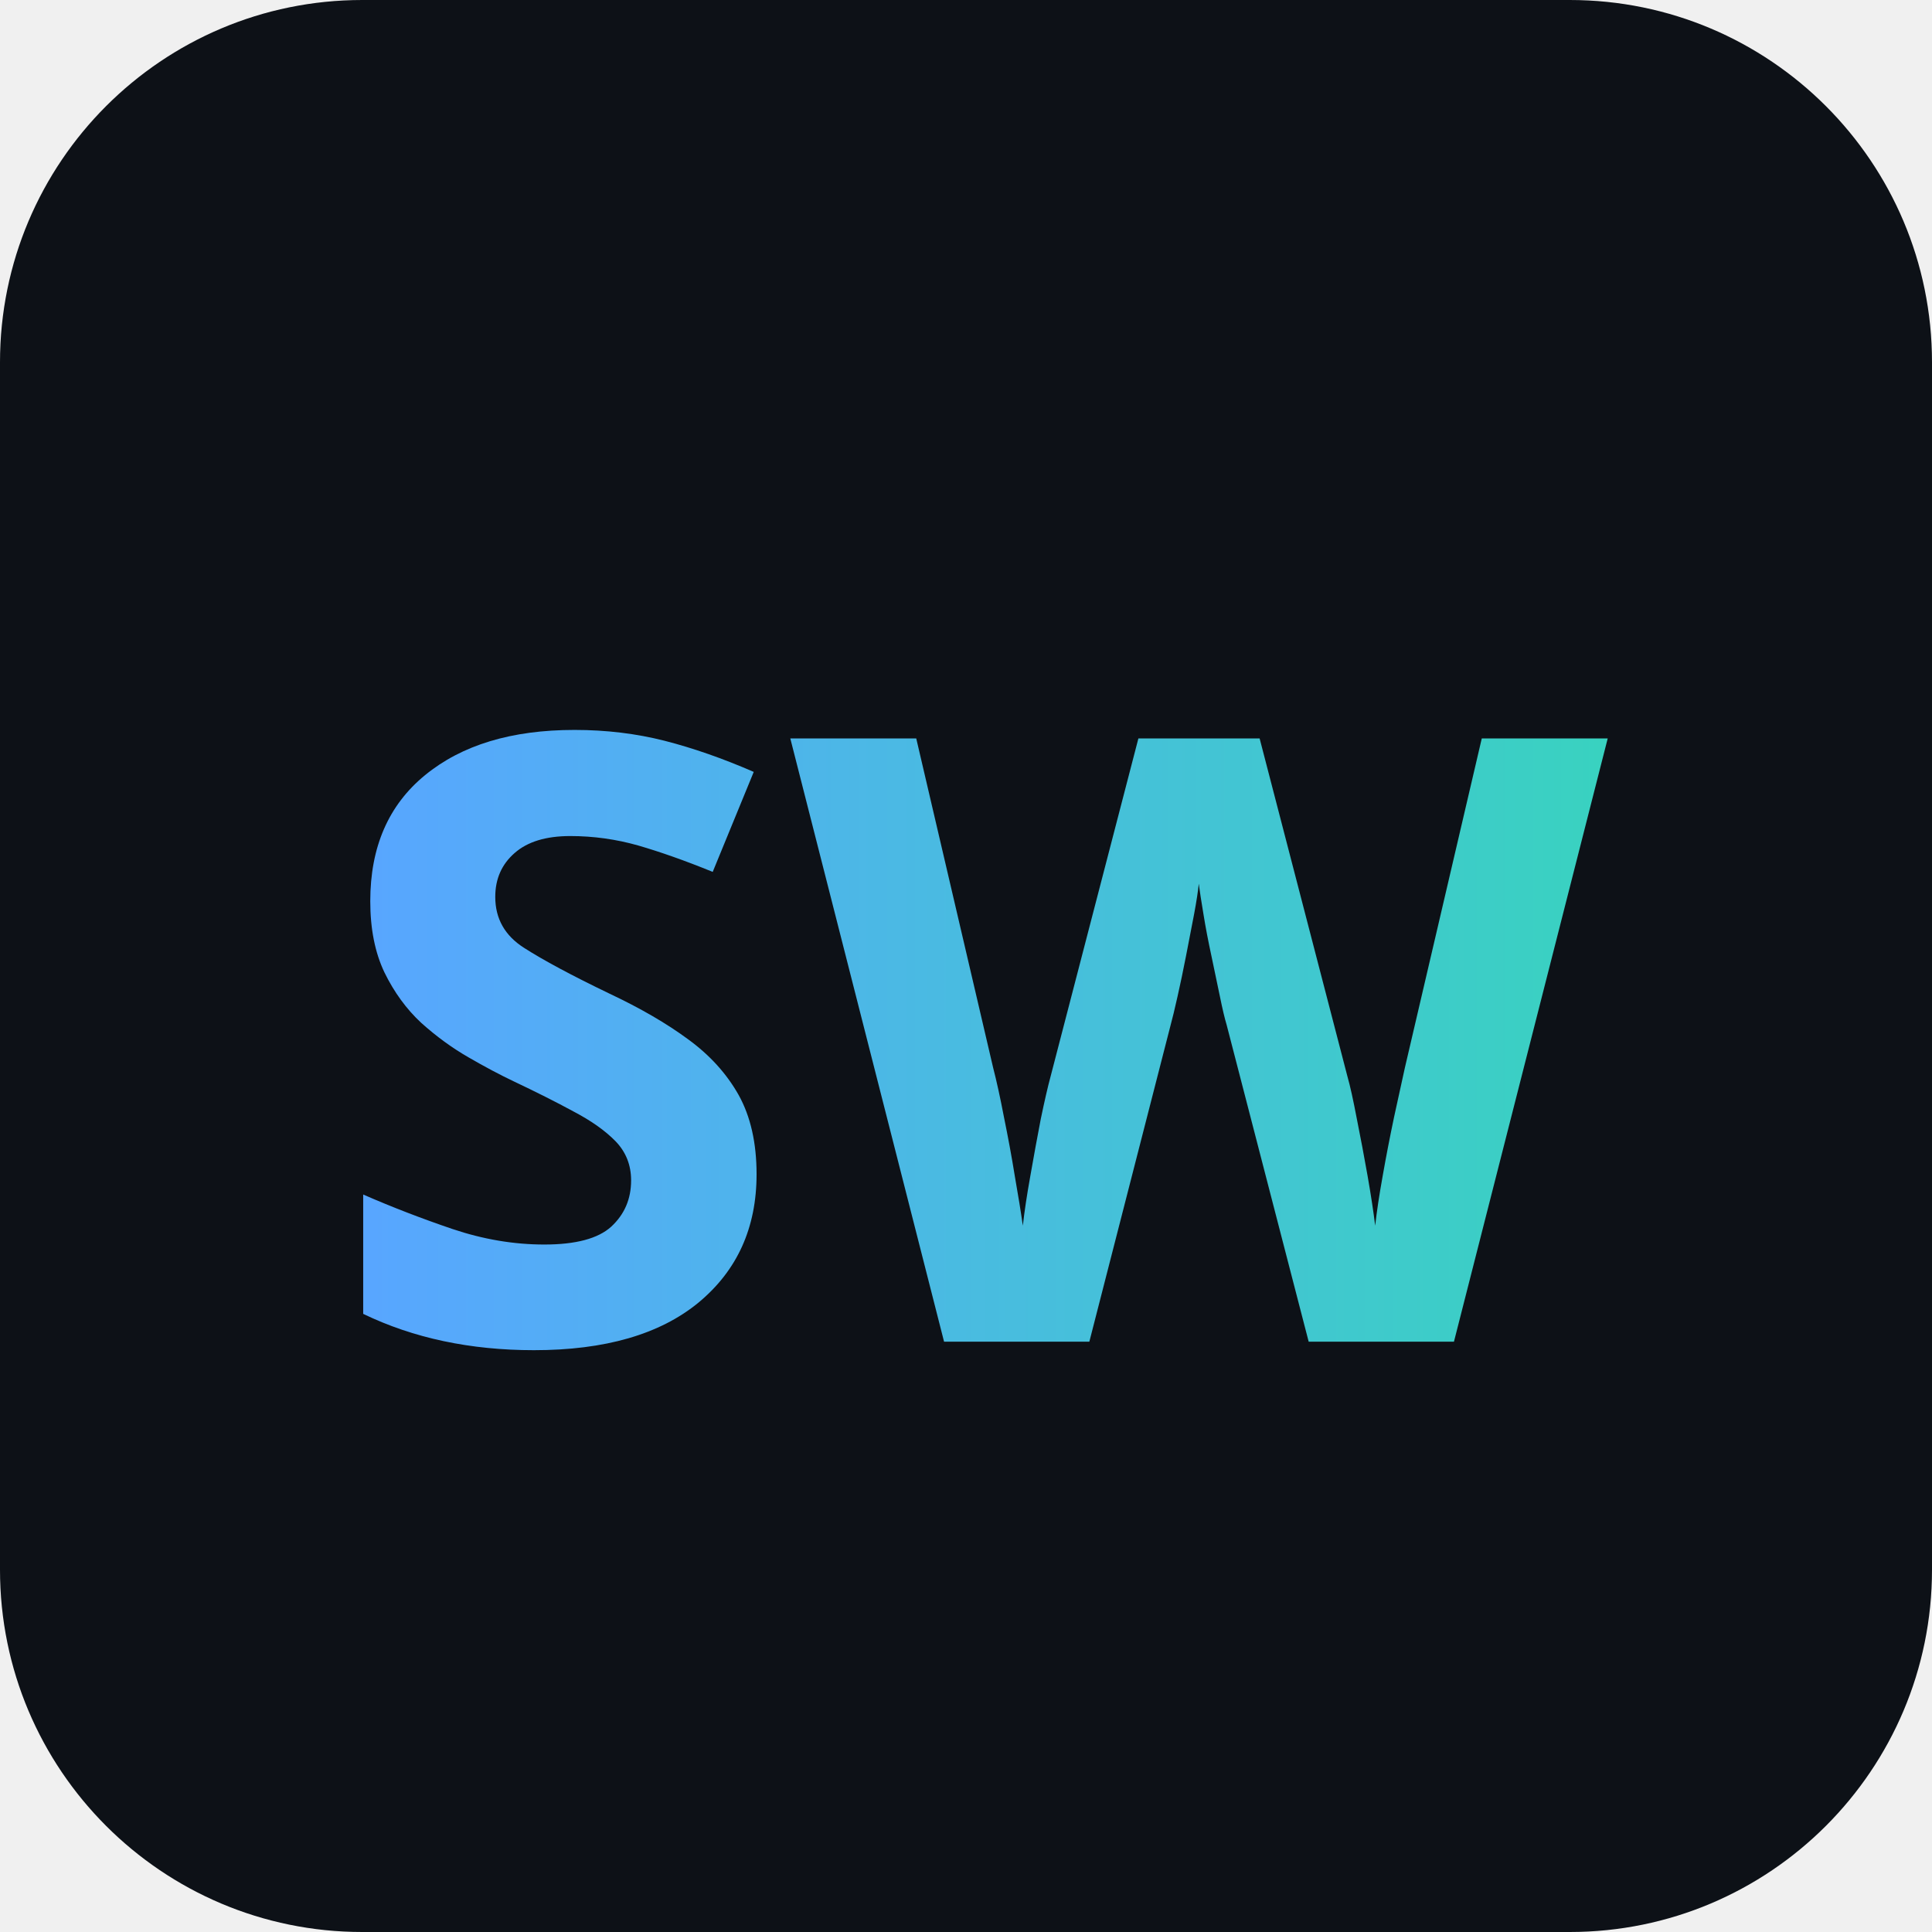
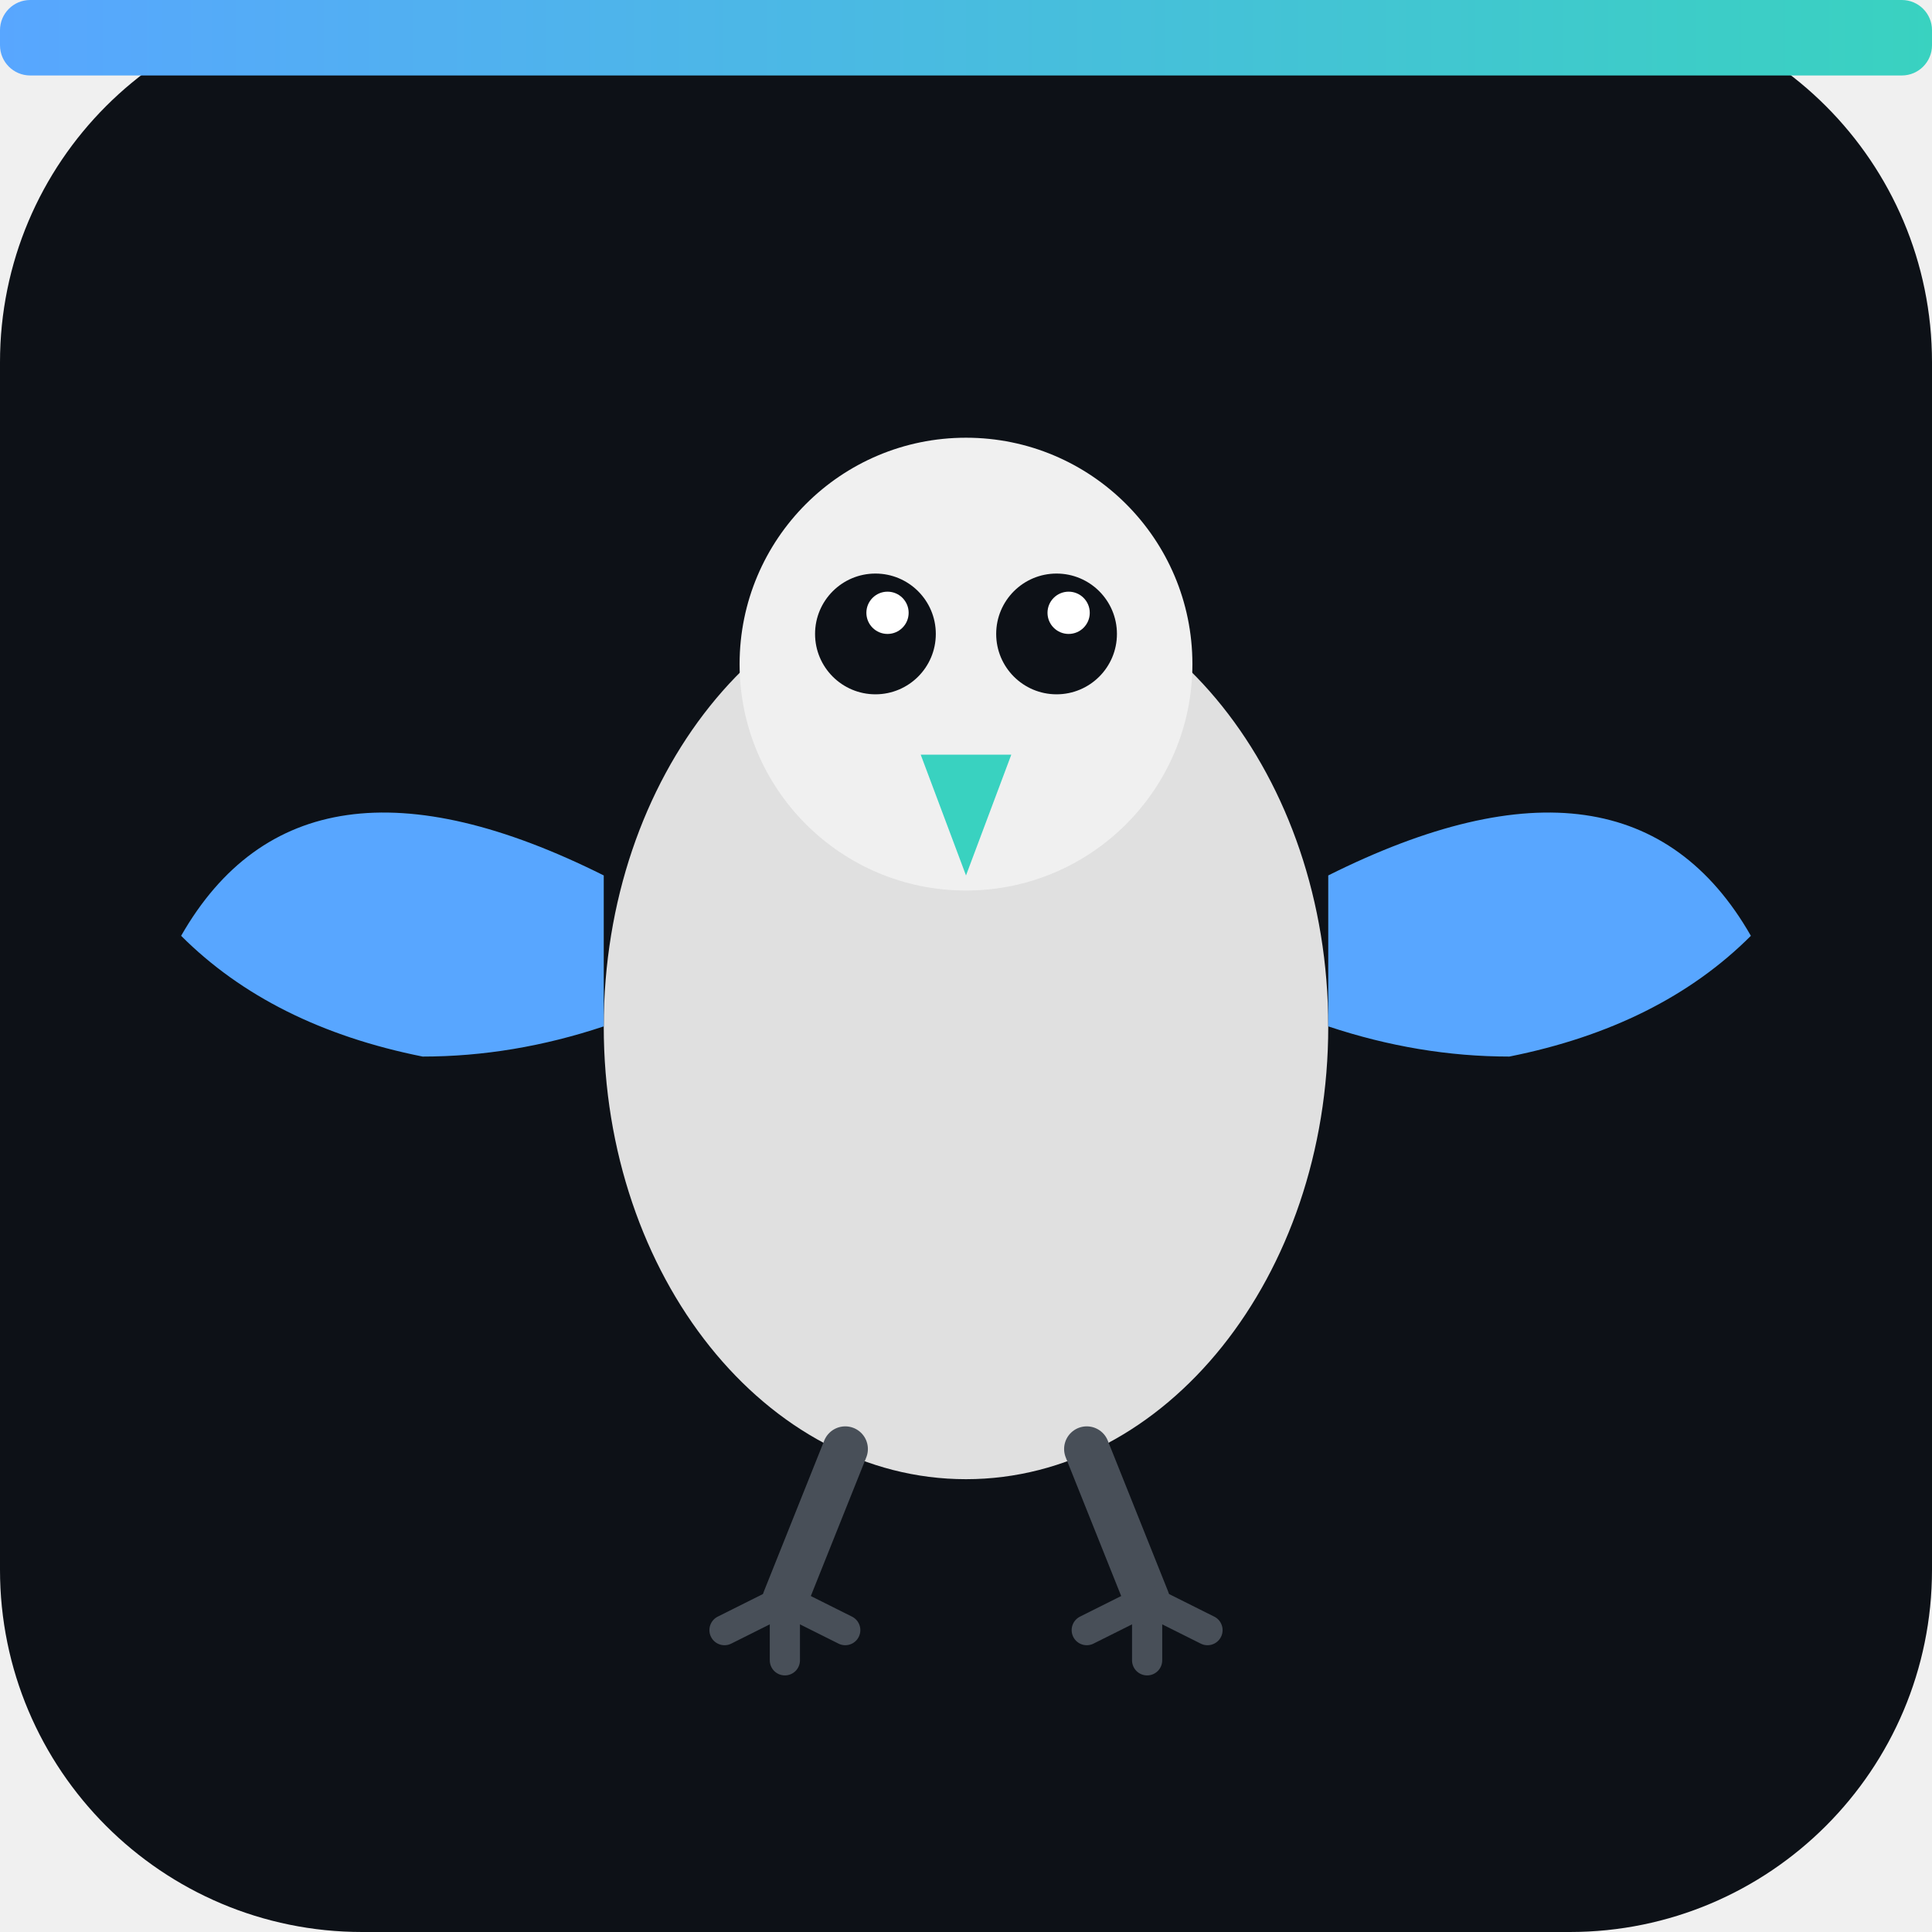
<svg xmlns="http://www.w3.org/2000/svg" viewBox="0 0 64 64">
  <rect width="64" height="64" rx="12" fill="#0d1117" />
-   <text x="50%" y="54%" dominant-baseline="middle" text-anchor="middle" font-family="Arial Black, sans-serif" font-weight="900" font-size="28" fill="url(#grad)">SW</text>
+   <rect width="64" height="2.5" rx="1" fill="url(#bar)" />
+   <ellipse cx="32" cy="34" rx="12" ry="15" fill="#e0e0e0" />
+   <path d="M20 29 Q10 24 6 31 Q9 34 14 35 Q17 35 20 34 Z" fill="#58a6ff" />
+   <path d="M44 29 Q54 24 58 31 Q55 34 50 35 Q47 35 44 34 Z" fill="#58a6ff" />
+   <circle cx="32" cy="22" r="7.5" fill="#f0f0f0" />
+   <circle cx="29" cy="21" r="2" fill="#0d1117" />
+   <circle cx="35" cy="21" r="2" fill="#0d1117" />
+   <circle cx="29.4" cy="20.3" r="0.7" fill="white" />
+   <circle cx="35.4" cy="20.3" r="0.7" fill="white" />
+   <path d="M30.5 25 L32 29 L33.5 25 Z" fill="#39d2c0" />
+   <line x1="28" y1="48" x2="26" y2="53" stroke="#484f58" stroke-width="1.5" stroke-linecap="round" />
+   <line x1="26" y1="53" x2="24" y2="54" stroke="#484f58" stroke-width="1" stroke-linecap="round" />
+   <line x1="26" y1="53" x2="26" y2="55" stroke="#484f58" stroke-width="1" stroke-linecap="round" />
+   <line x1="26" y1="53" x2="28" y2="54" stroke="#484f58" stroke-width="1" stroke-linecap="round" />
+   <line x1="36" y1="48" x2="38" y2="53" stroke="#484f58" stroke-width="1.5" stroke-linecap="round" />
+   <line x1="38" y1="53" x2="36" y2="54" stroke="#484f58" stroke-width="1" stroke-linecap="round" />
+   <line x1="38" y1="53" x2="38" y2="55" stroke="#484f58" stroke-width="1" stroke-linecap="round" />
+   <line x1="38" y1="53" x2="40" y2="54" stroke="#484f58" stroke-width="1" stroke-linecap="round" />
  <defs>
-     <linearGradient id="grad" x1="0%" y1="0%" x2="100%" y2="0%">
+     <linearGradient id="bar" x1="0%" y1="0%" x2="100%" y2="0%">
      <stop offset="0%" style="stop-color:#58a6ff" />
      <stop offset="100%" style="stop-color:#39d2c0" />
    </linearGradient>
  </defs>
</svg>
